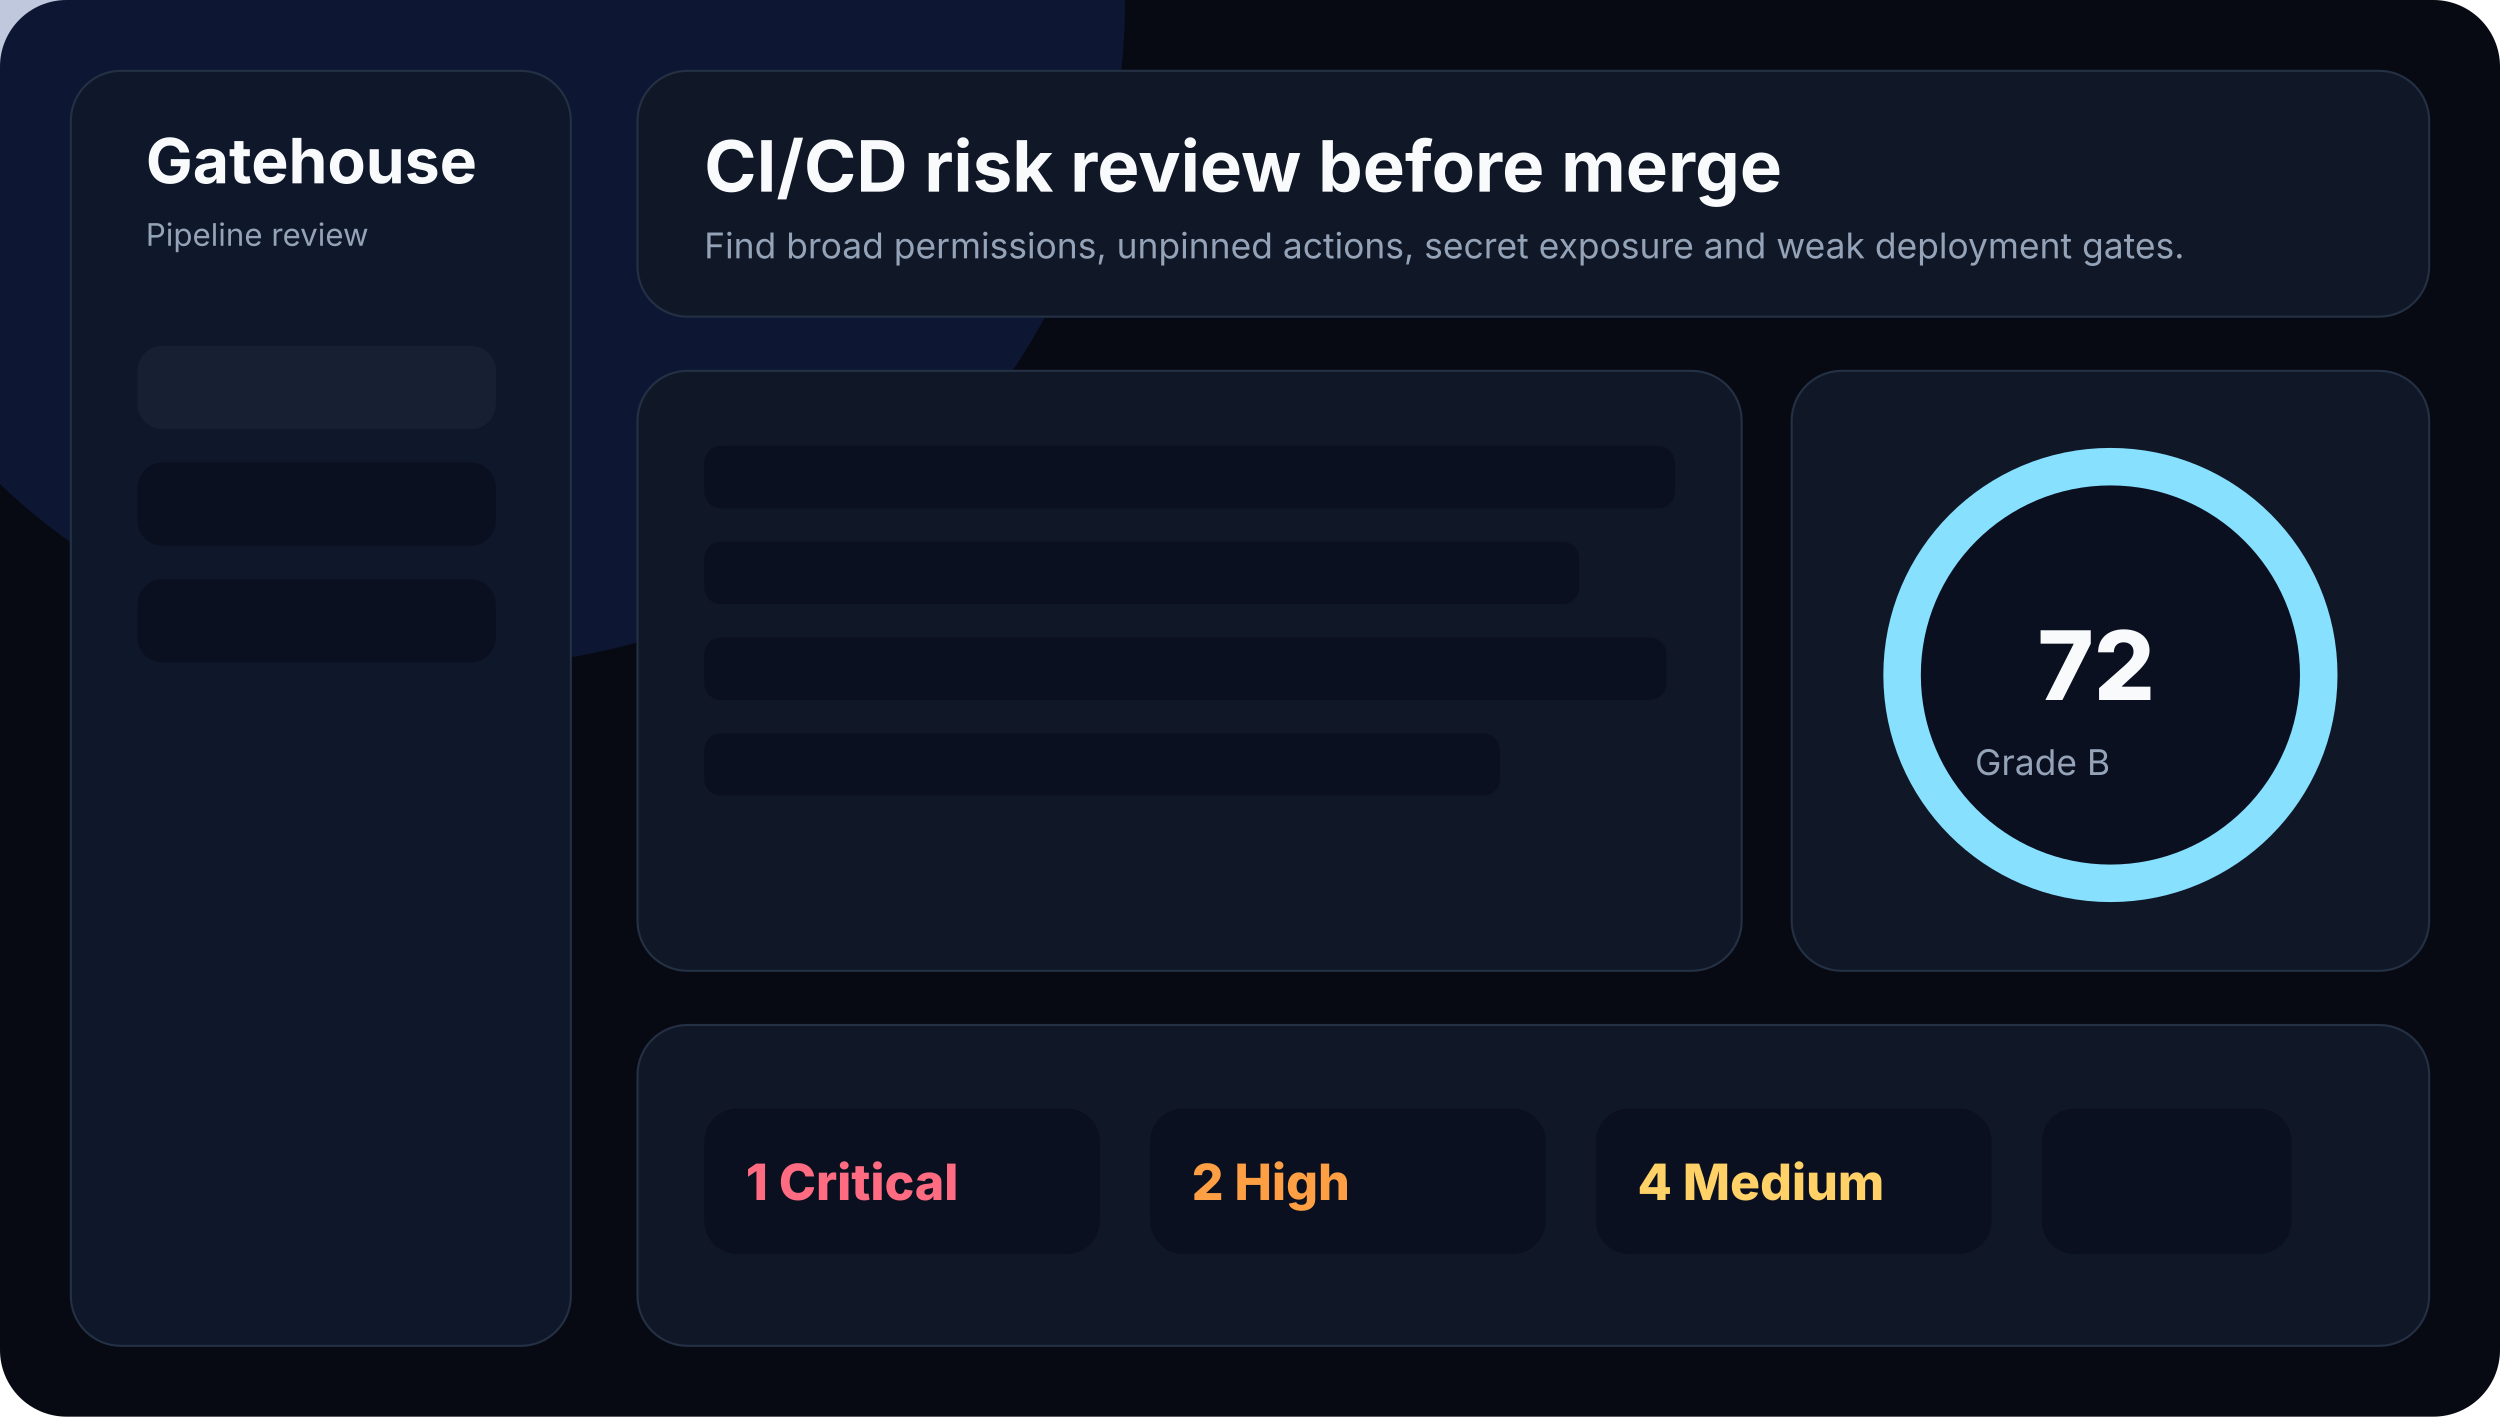
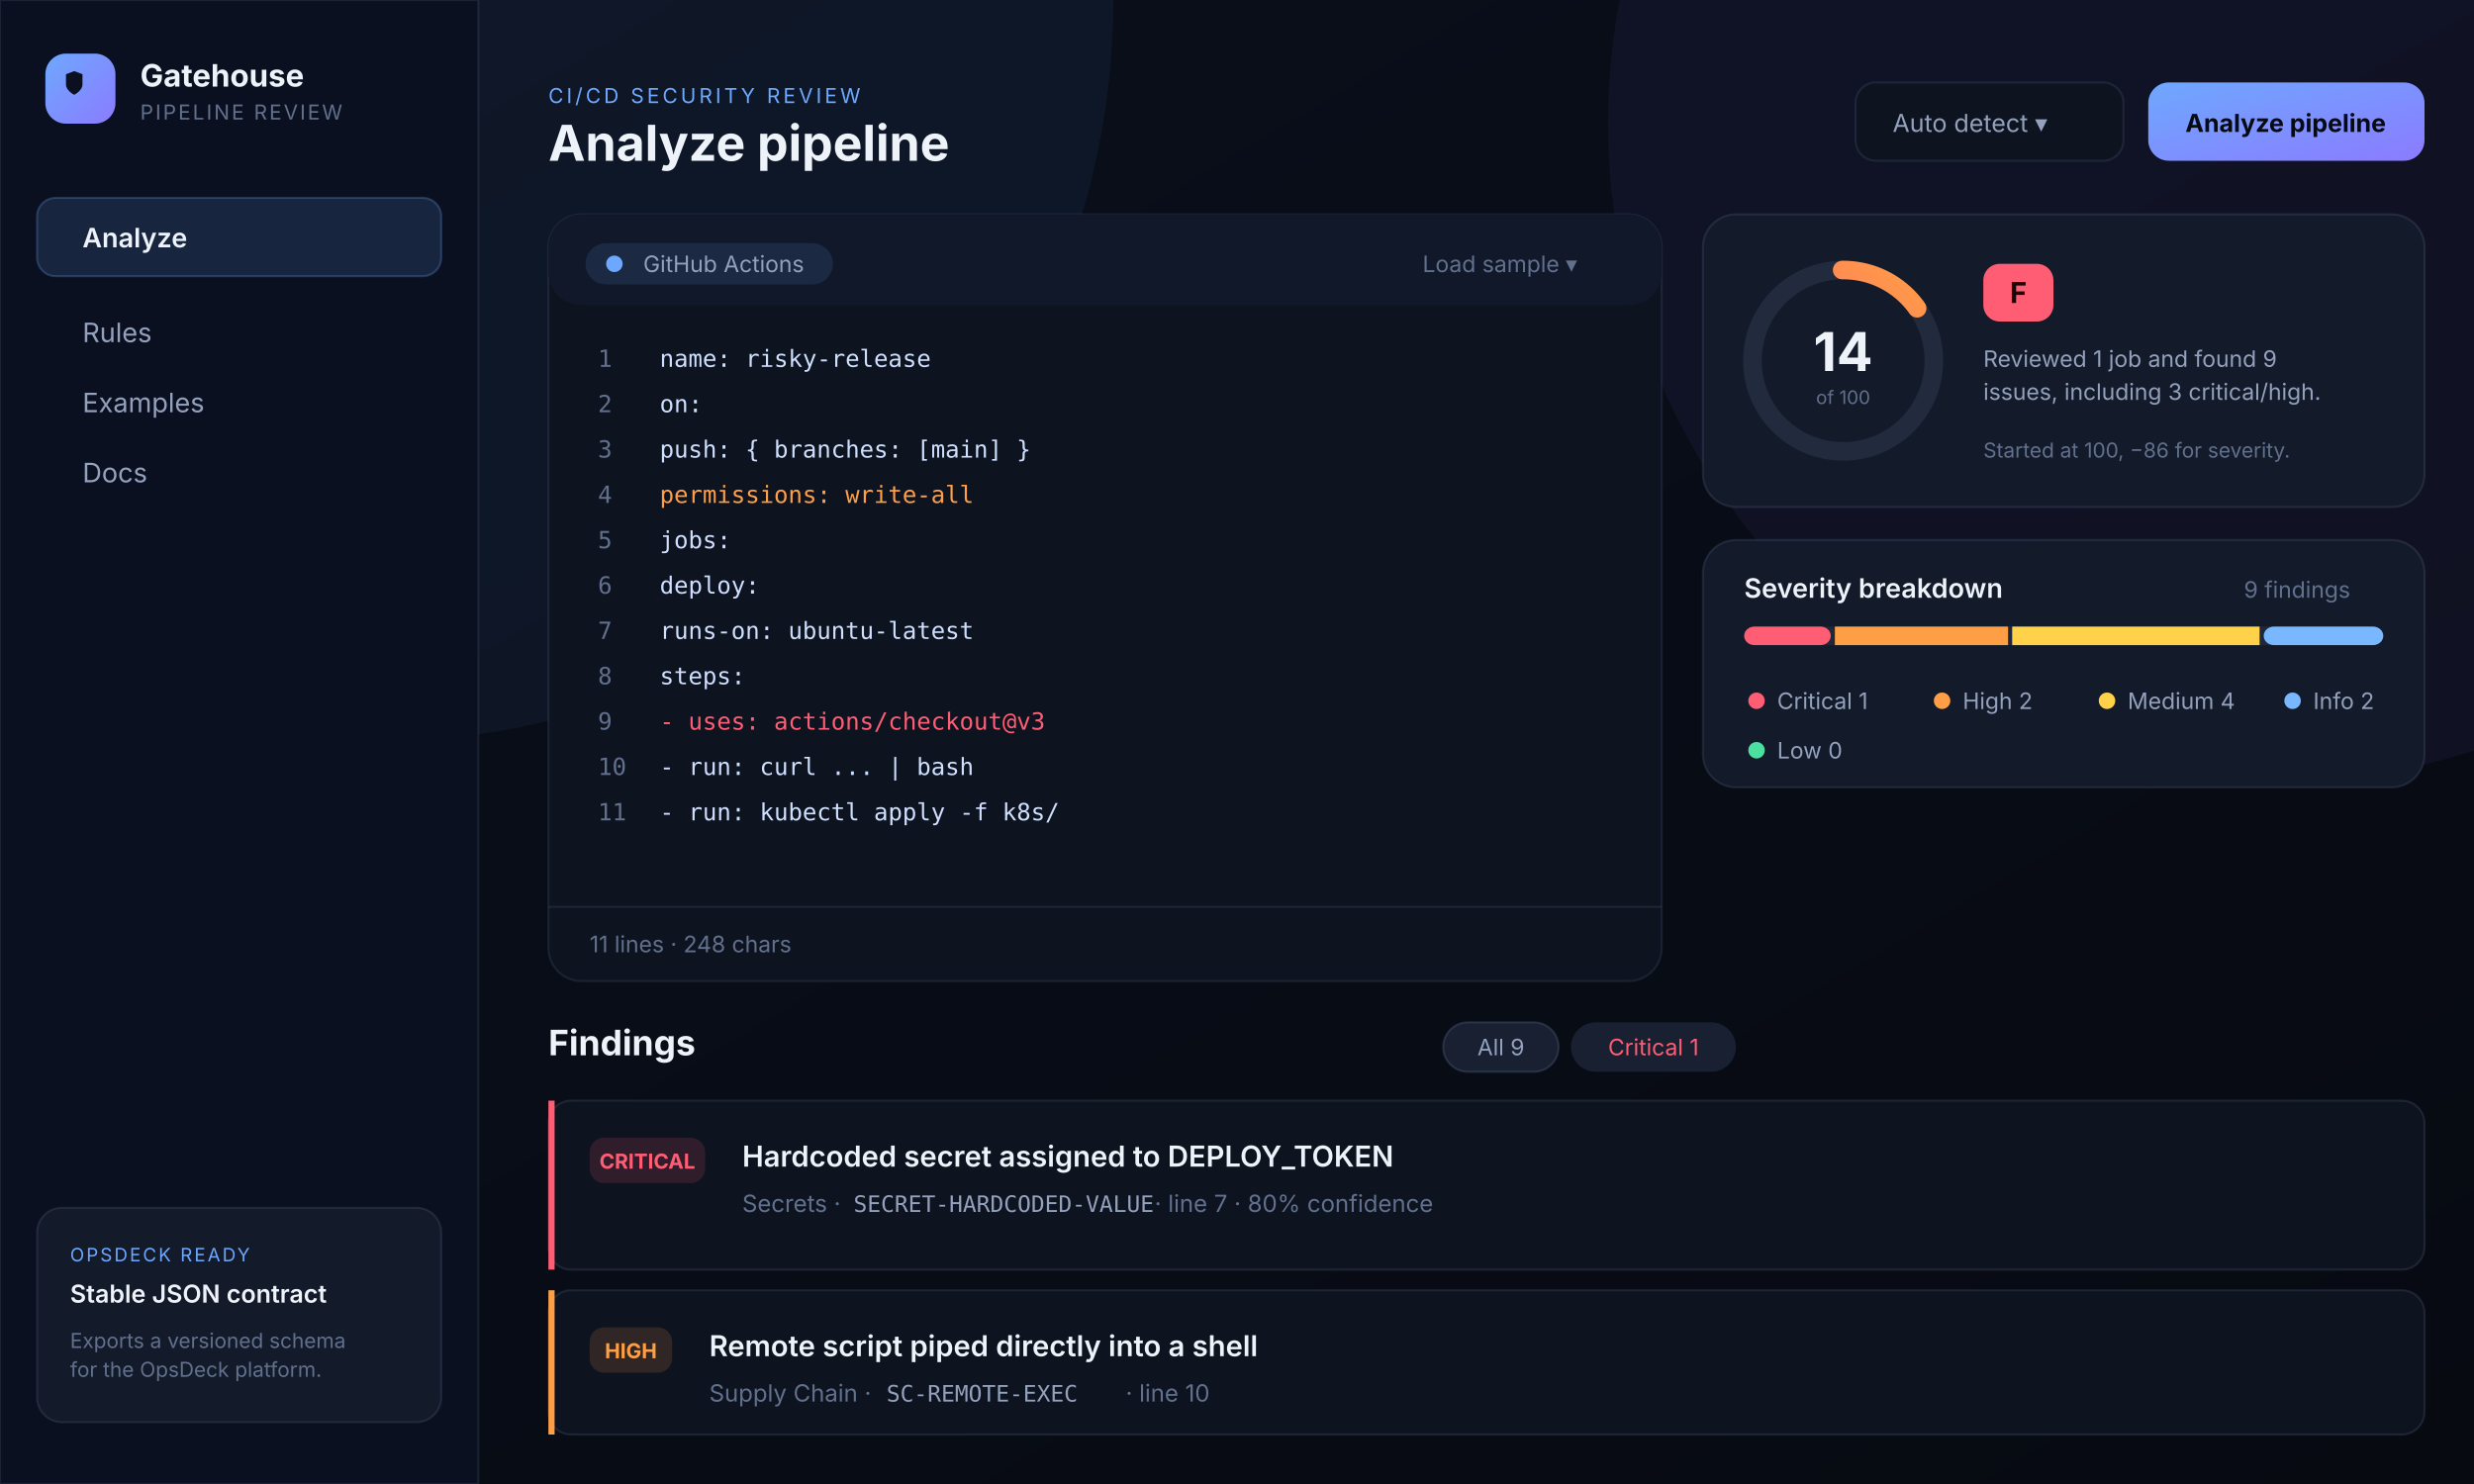
- <svg xmlns="http://www.w3.org/2000/svg" width="1200" height="680" viewBox="0 0 1200 680" fill="none">
-   <rect width="1200" height="680" rx="32" fill="#070A12" />
-   <circle cx="220" cy="0" r="320" fill="#1E3A8A" opacity="0.28" />
-   <rect x="34" y="34" width="240" height="612" rx="24" fill="#0F172A" stroke="#243044" />
-   <rect x="306" y="34" width="860" height="118" rx="24" fill="#101827" stroke="#243044" />
-   <rect x="306" y="178" width="530" height="288" rx="24" fill="#101827" stroke="#243044" />
-   <rect x="860" y="178" width="306" height="288" rx="24" fill="#101827" stroke="#243044" />
-   <rect x="306" y="492" width="860" height="154" rx="24" fill="#101827" stroke="#243044" />
-   <text x="70" y="88" fill="#F8FAFC" font-size="30" font-family="Inter,Arial" font-weight="700">Gatehouse</text>
-   <text x="70" y="118" fill="#94A3B8" font-size="15" font-family="Inter,Arial">Pipeline review</text>
-   <rect x="66" y="166" width="172" height="40" rx="12" fill="#172033" />
-   <rect x="66" y="222" width="172" height="40" rx="12" fill="#0B1020" />
-   <rect x="66" y="278" width="172" height="40" rx="12" fill="#0B1020" />
-   <text x="338" y="92" fill="#F8FAFC" font-size="34" font-family="Inter,Arial" font-weight="700">CI/CD risk review before merge</text>
-   <text x="338" y="124" fill="#94A3B8" font-size="17" font-family="Inter,Arial">Find broad permissions, unpinned actions, secret exposure and weak deployment gates.</text>
-   <rect x="338" y="214" width="466" height="30" rx="8" fill="#0B1020" />
-   <rect x="338" y="260" width="420" height="30" rx="8" fill="#0B1020" />
-   <rect x="338" y="306" width="462" height="30" rx="8" fill="#0B1020" />
-   <rect x="338" y="352" width="382" height="30" rx="8" fill="#0B1020" />
-   <path d="M1013 224a100 100 0 1 1 0 200a100 100 0 0 1 0-200Z" fill="#0B1020" stroke="#88E0FF" stroke-width="18" />
-   <text x="978" y="336" fill="#F8FAFC" font-size="46" font-family="Inter,Arial" font-weight="800">72</text>
-   <text x="948" y="372" fill="#94A3B8" font-size="17" font-family="Inter,Arial">Grade B</text>
-   <rect x="338" y="532" width="190" height="70" rx="16" fill="#0B1020" />
-   <rect x="552" y="532" width="190" height="70" rx="16" fill="#0B1020" />
-   <rect x="766" y="532" width="190" height="70" rx="16" fill="#0B1020" />
-   <rect x="980" y="532" width="120" height="70" rx="16" fill="#0B1020" />
-   <text x="358" y="576" fill="#FF6B81" font-size="24" font-family="Inter,Arial" font-weight="800">1 Critical</text>
-   <text x="572" y="576" fill="#FF9F43" font-size="24" font-family="Inter,Arial" font-weight="800">2 High</text>
-   <text x="786" y="576" fill="#FFD166" font-size="24" font-family="Inter,Arial" font-weight="800">4 Medium</text>
+ <svg xmlns="http://www.w3.org/2000/svg" viewBox="0 0 1200 720" font-family="Inter, system-ui, sans-serif">
+   <defs>
+     <linearGradient id="bg" x1="0" y1="0" x2="1" y2="1">
+       <stop offset="0" stop-color="#0a0f1c" />
+       <stop offset="1" stop-color="#070a11" />
+     </linearGradient>
+     <linearGradient id="accent" x1="0" y1="0" x2="1" y2="1">
+       <stop offset="0" stop-color="#6ea8fe" />
+       <stop offset="1" stop-color="#8b7bff" />
+     </linearGradient>
+     <linearGradient id="ring" x1="0" y1="0" x2="1" y2="1">
+       <stop offset="0" stop-color="#ff5d73" />
+       <stop offset="1" stop-color="#ff9f45" />
+     </linearGradient>
+     <style>
+       .card{fill:#131a2a;stroke:rgba(148,170,210,.14);}
+       .panel{fill:#0e1320;stroke:rgba(148,170,210,.12);}
+       .t{fill:#eef2f9;}.m{fill:#93a1bd;}.f{fill:#61708d;}
+       .mono{font-family:"JetBrains Mono",monospace;}
+     </style>
+   </defs>
+   <rect width="1200" height="720" fill="url(#bg)" />
+   <circle cx="180" cy="0" r="360" fill="#6ea8fe" opacity="0.06" />
+   <circle cx="1100" cy="60" r="320" fill="#8b7bff" opacity="0.06" />
+   <rect x="0" y="0" width="232" height="720" fill="#0b1020" stroke="rgba(148,170,210,.12)" />
+   <rect x="22" y="26" width="34" height="34" rx="10" fill="url(#accent)" />
+   <path d="M32 36 l4 -1.5 4 1.5 v5 c0 3 -4 5 -4 5 s-4 -2 -4 -5 z" fill="#0b1020" />
+   <text x="68" y="42" class="t" font-size="15" font-weight="700">Gatehouse</text>
+   <text x="68" y="58" class="f" font-size="10" letter-spacing="1">PIPELINE REVIEW</text>
+   <rect x="18" y="96" width="196" height="38" rx="9" fill="rgba(110,168,254,.14)" stroke="rgba(110,168,254,.25)" />
+   <text x="40" y="120" class="t" font-size="13" font-weight="600">Analyze</text>
+   <text x="40" y="166" class="m" font-size="13">Rules</text>
+   <text x="40" y="200" class="m" font-size="13">Examples</text>
+   <text x="40" y="234" class="m" font-size="13">Docs</text>
+   <rect x="18" y="586" width="196" height="104" rx="12" class="card" />
+   <text x="34" y="612" fill="#6ea8fe" font-size="9" letter-spacing="1">OPSDECK READY</text>
+   <text x="34" y="632" class="t" font-size="12" font-weight="600">Stable JSON contract</text>
+   <text x="34" y="654" class="f" font-size="10">Exports a versioned schema</text>
+   <text x="34" y="668" class="f" font-size="10">for the OpsDeck platform.</text>
+   <text x="266" y="50" fill="#6ea8fe" font-size="10" letter-spacing="1.5">CI/CD SECURITY REVIEW</text>
+   <text x="266" y="78" class="t" font-size="24" font-weight="700">Analyze pipeline</text>
+   <rect x="900" y="40" width="130" height="38" rx="10" class="panel" />
+   <text x="918" y="64" class="m" font-size="12">Auto detect ▾</text>
+   <rect x="1042" y="40" width="134" height="38" rx="10" fill="url(#accent)" />
+   <text x="1060" y="64" fill="#060a14" font-size="12" font-weight="700">Analyze pipeline</text>
+   <rect x="266" y="104" width="540" height="372" rx="16" class="panel" />
+   <rect x="266" y="104" width="540" height="44" rx="16" fill="#10182a" />
+   <rect x="284" y="118" width="120" height="20" rx="10" fill="rgba(110,168,254,.12)" />
+   <circle cx="298" cy="128" r="4" fill="#6ea8fe" />
+   <text x="312" y="132" class="m" font-size="11">GitHub Actions</text>
+   <text x="690" y="132" class="f" font-size="11">Load sample ▾</text>
+   <g class="mono" font-size="11.5">
+     <text x="290" y="178" class="f">1</text>
+     <text x="320" y="178" fill="#cfe0ff">name: risky-release</text>
+     <text x="290" y="200" class="f">2</text>
+     <text x="320" y="200" fill="#cfe0ff">on:</text>
+     <text x="290" y="222" class="f">3</text>
+     <text x="320" y="222" fill="#cfe0ff">  push: { branches: [main] }</text>
+     <text x="290" y="244" class="f">4</text>
+     <text x="320" y="244" fill="#ff9f45">permissions: write-all</text>
+     <text x="290" y="266" class="f">5</text>
+     <text x="320" y="266" fill="#cfe0ff">jobs:</text>
+     <text x="290" y="288" class="f">6</text>
+     <text x="320" y="288" fill="#cfe0ff">  deploy:</text>
+     <text x="290" y="310" class="f">7</text>
+     <text x="320" y="310" fill="#cfe0ff">    runs-on: ubuntu-latest</text>
+     <text x="290" y="332" class="f">8</text>
+     <text x="320" y="332" fill="#cfe0ff">    steps:</text>
+     <text x="290" y="354" class="f">9</text>
+     <text x="320" y="354" fill="#ff5d73">      - uses: actions/checkout@v3</text>
+     <text x="290" y="376" class="f">10</text>
+     <text x="320" y="376" fill="#cfe0ff">      - run: curl ... | bash</text>
+     <text x="290" y="398" class="f">11</text>
+     <text x="320" y="398" fill="#cfe0ff">      - run: kubectl apply -f k8s/</text>
+   </g>
+   <line x1="266" y1="440" x2="806" y2="440" stroke="rgba(148,170,210,.12)" />
+   <text x="286" y="462" class="f" font-size="11">11 lines · 248 chars</text>
+   <rect x="826" y="104" width="350" height="142" rx="16" class="card" />
+   <circle cx="894" cy="175" r="44" fill="none" stroke="rgba(148,170,210,.12)" stroke-width="9" />
+   <circle cx="894" cy="175" r="44" fill="none" stroke="url(#ring)" stroke-width="9" stroke-linecap="round" stroke-dasharray="42 234" transform="rotate(-90 894 175)" />
+   <text x="894" y="180" class="t" font-size="26" font-weight="700" text-anchor="middle">14</text>
+   <text x="894" y="196" class="f" font-size="9" text-anchor="middle">of 100</text>
+   <rect x="962" y="128" width="34" height="28" rx="8" fill="#ff5d73" />
+   <text x="979" y="147" fill="#1a0608" font-size="14" font-weight="700" text-anchor="middle">F</text>
+   <text x="962" y="178" class="m" font-size="11">Reviewed 1 job and found 9</text>
+   <text x="962" y="194" class="m" font-size="11">issues, including 3 critical/high.</text>
+   <text x="962" y="222" class="f" font-size="10">Started at 100, −86 for severity.</text>
+   <rect x="826" y="262" width="350" height="120" rx="16" class="card" />
+   <text x="846" y="290" class="t" font-size="13" font-weight="600">Severity breakdown</text>
+   <text x="1140" y="290" class="f" font-size="11" text-anchor="end">9 findings</text>
+   <rect x="846" y="304" width="310" height="9" rx="5" fill="rgba(148,170,210,.1)" />
+   <rect x="846" y="304" width="42" height="9" rx="5" fill="#ff5d73" />
+   <rect x="890" y="304" width="84" height="9" fill="#ff9f45" />
+   <rect x="976" y="304" width="120" height="9" fill="#ffd24a" />
+   <rect x="1098" y="304" width="58" height="9" rx="5" fill="#79b8ff" />
+   <g font-size="11">
+     <circle cx="852" cy="340" r="4" fill="#ff5d73" />
+     <text x="862" y="344" class="m">Critical 1</text>
+     <circle cx="942" cy="340" r="4" fill="#ff9f45" />
+     <text x="952" y="344" class="m">High 2</text>
+     <circle cx="1022" cy="340" r="4" fill="#ffd24a" />
+     <text x="1032" y="344" class="m">Medium 4</text>
+     <circle cx="1112" cy="340" r="4" fill="#79b8ff" />
+     <text x="1122" y="344" class="m">Info 2</text>
+   </g>
+   <g font-size="11">
+     <circle cx="852" cy="364" r="4" fill="#4ce0a0" />
+     <text x="862" y="368" class="m">Low 0</text>
+   </g>
+   <text x="266" y="512" class="t" font-size="17" font-weight="700">Findings</text>
+   <rect x="700" y="496" width="56" height="24" rx="12" fill="#182032" stroke="rgba(148,170,210,.18)" />
+   <text x="728" y="512" class="m" font-size="11" text-anchor="middle">All 9</text>
+   <rect x="762" y="496" width="80" height="24" rx="12" fill="#182032" />
+   <text x="802" y="512" fill="#ff5d73" font-size="11" text-anchor="middle">Critical 1</text>
+   <rect x="266" y="534" width="910" height="82" rx="11" fill="#0e1320" stroke="rgba(148,170,210,.14)" />
+   <rect x="266" y="534" width="3" height="82" fill="#ff5d73" />
+   <rect x="286" y="552" width="56" height="22" rx="7" fill="rgba(255,93,115,.14)" />
+   <text x="314" y="567" fill="#ff5d73" font-size="10" font-weight="700" text-anchor="middle">CRITICAL</text>
+   <text x="360" y="566" class="t" font-size="14" font-weight="600">Hardcoded secret assigned to DEPLOY_TOKEN</text>
+   <text x="360" y="588" class="f" font-size="11.5">Secrets · </text>
+   <text x="414" y="588" class="m mono" font-size="11">SECRET-HARDCODED-VALUE</text>
+   <text x="560" y="588" class="f" font-size="11.5">· line 7 · 80% confidence</text>
+   <rect x="266" y="626" width="910" height="70" rx="11" fill="#0e1320" stroke="rgba(148,170,210,.14)" />
+   <rect x="266" y="626" width="3" height="70" fill="#ff9f45" />
+   <rect x="286" y="644" width="40" height="22" rx="7" fill="rgba(255,159,69,.14)" />
+   <text x="306" y="659" fill="#ff9f45" font-size="10" font-weight="700" text-anchor="middle">HIGH</text>
+   <text x="344" y="658" class="t" font-size="14" font-weight="600">Remote script piped directly into a shell</text>
+   <text x="344" y="680" class="f" font-size="11.5">Supply Chain · </text>
+   <text x="430" y="680" class="m mono" font-size="11">SC-REMOTE-EXEC</text>
+   <text x="546" y="680" class="f" font-size="11.5">· line 10</text>
</svg>
